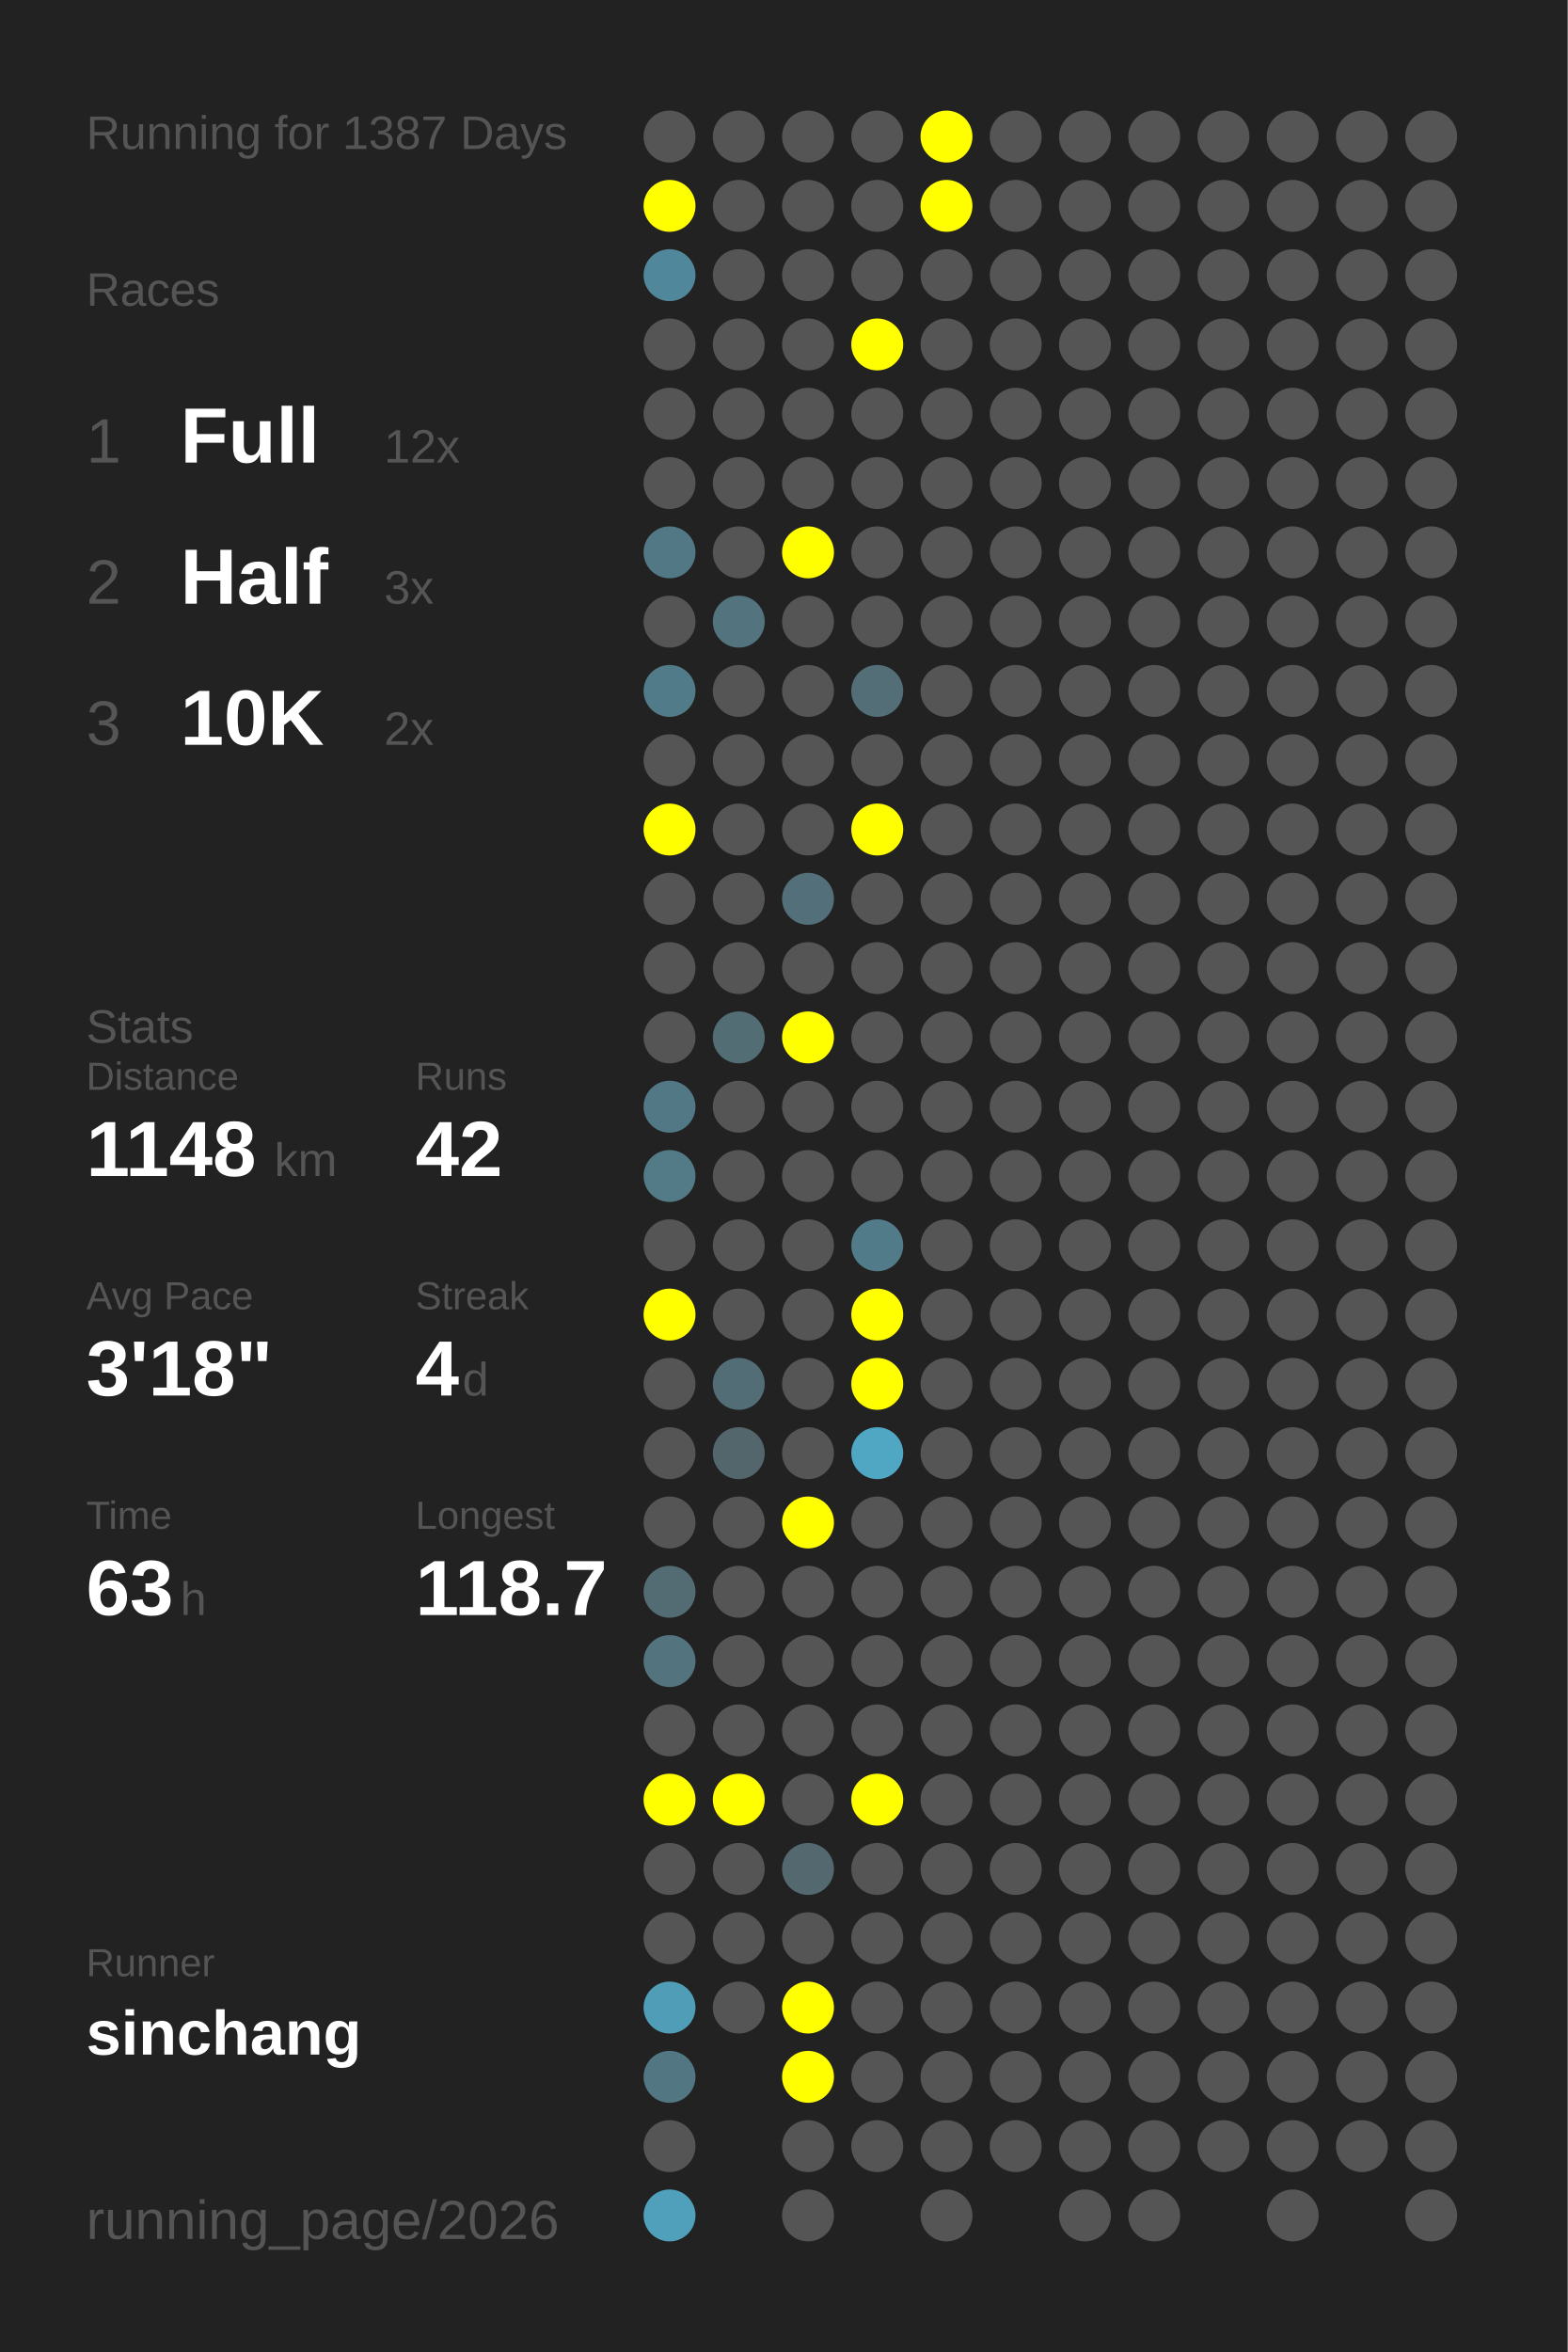
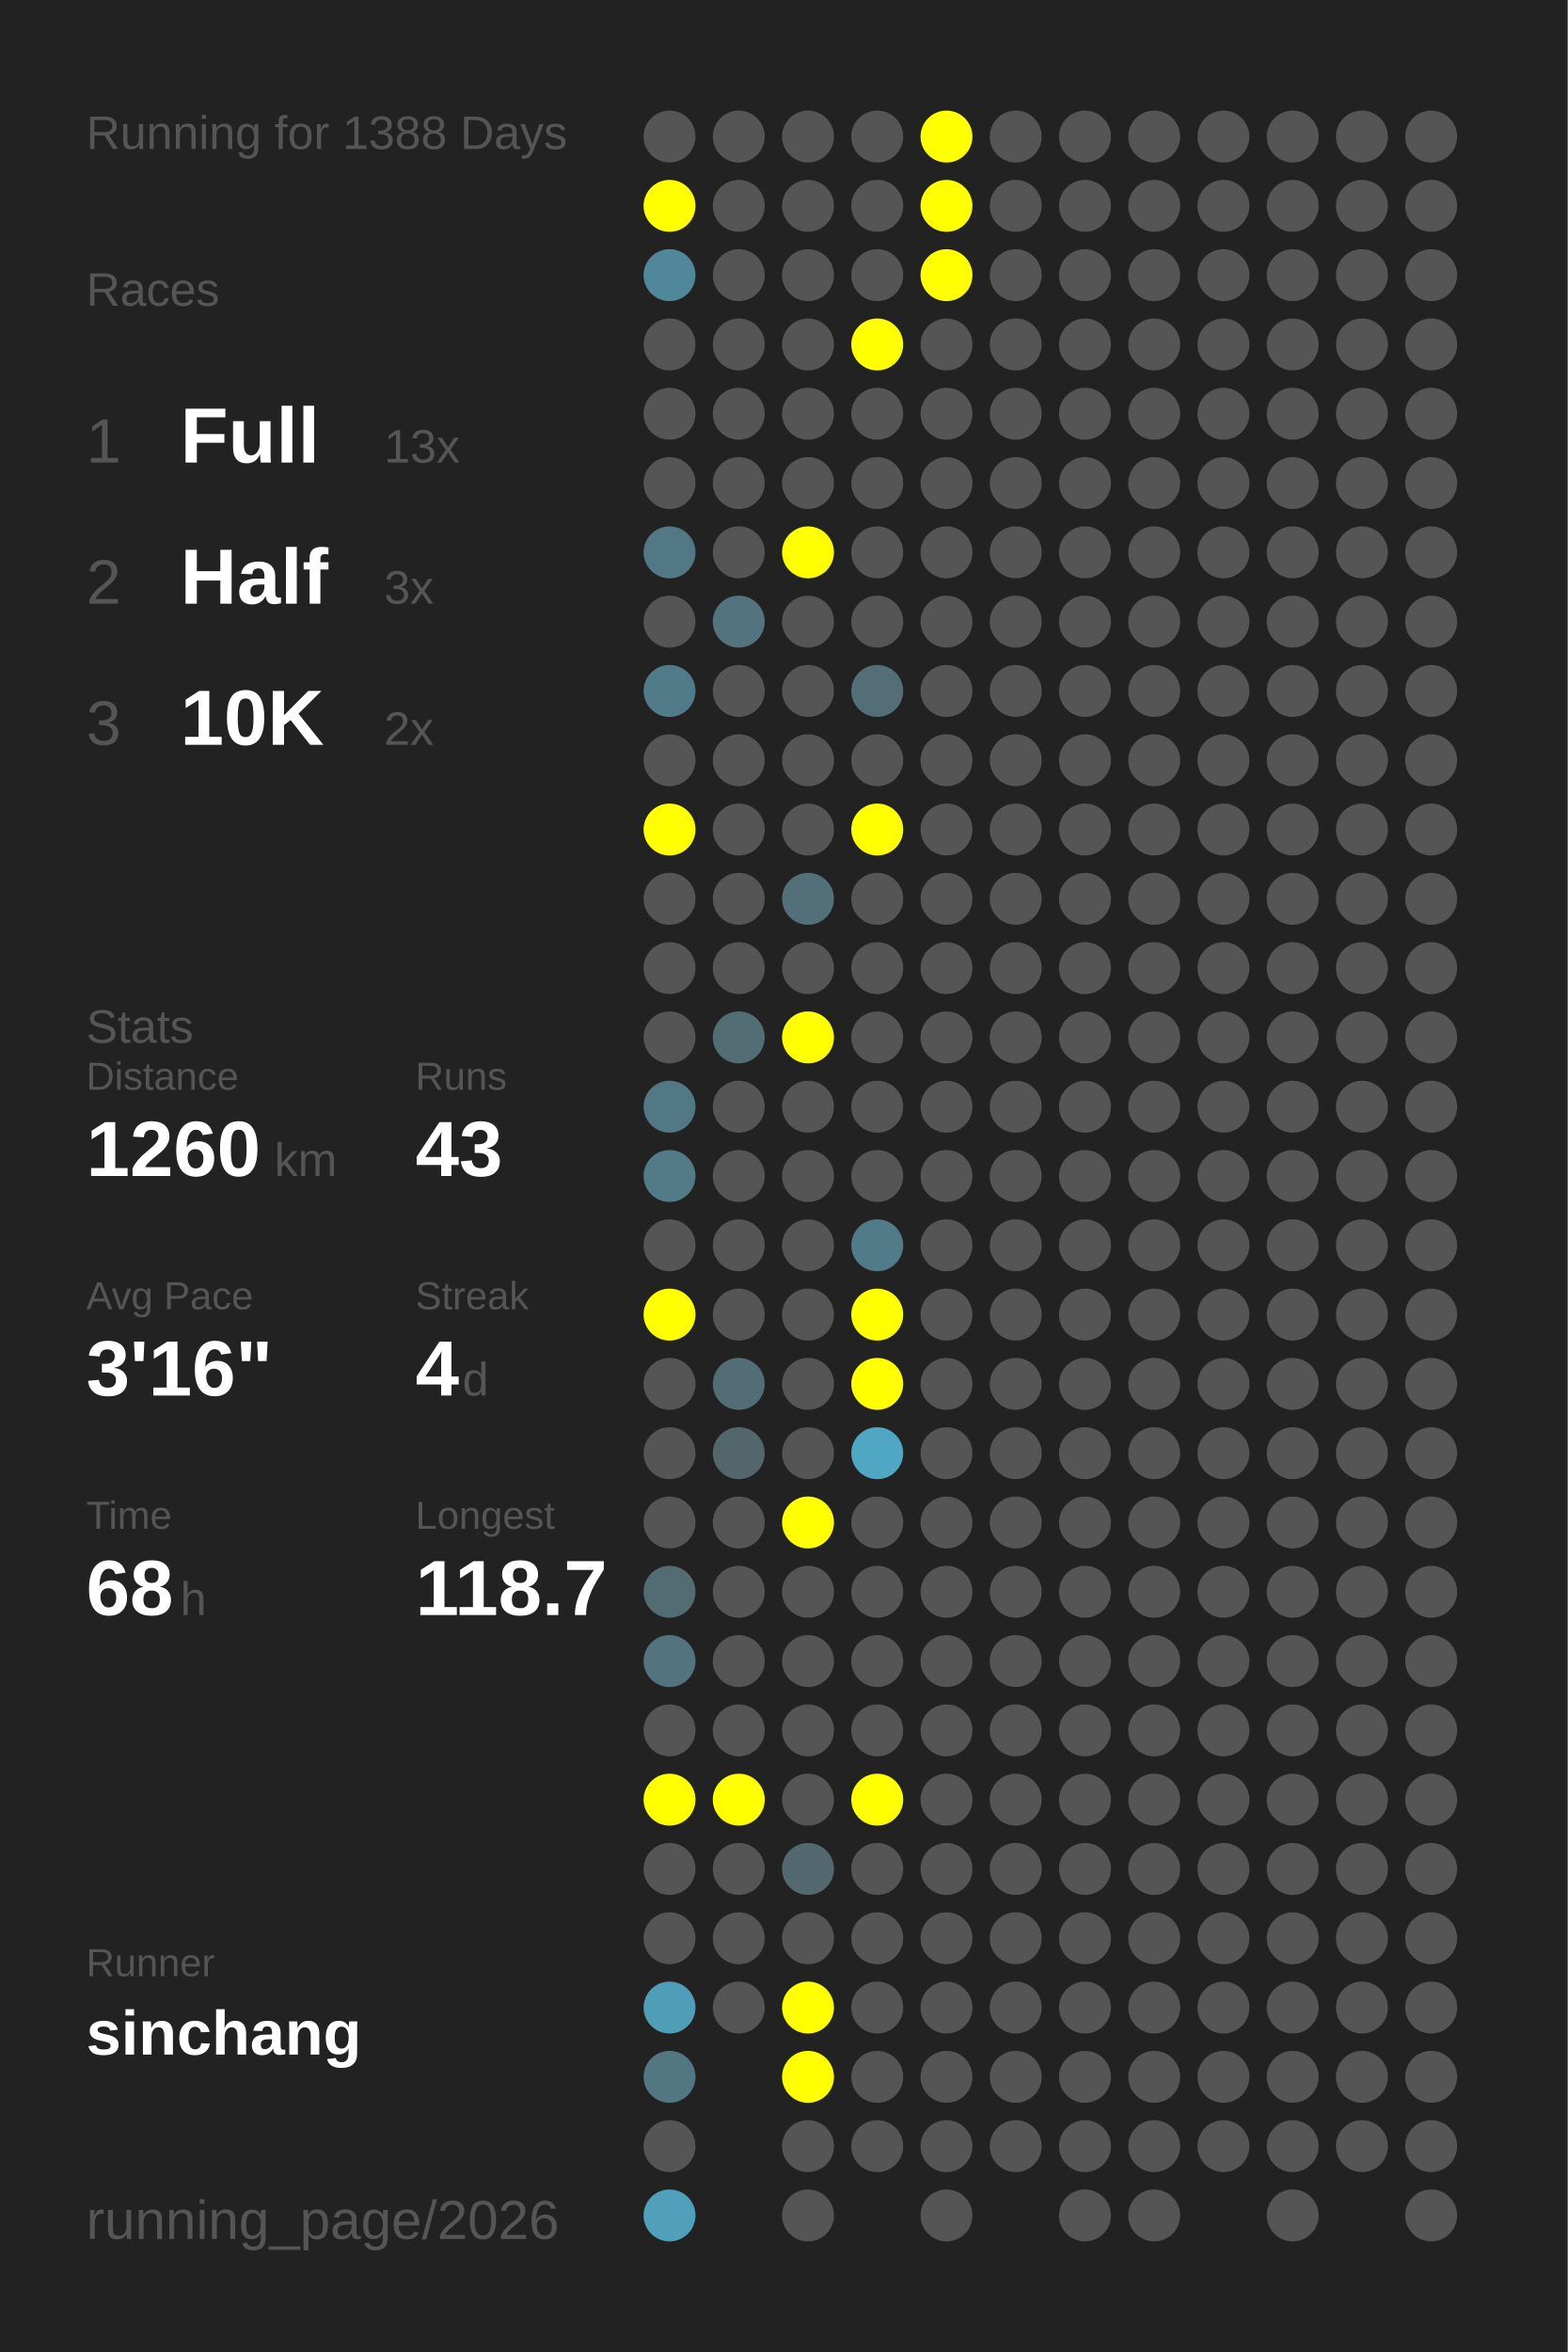
<svg xmlns="http://www.w3.org/2000/svg" baseProfile="full" height="300mm" version="1.1" viewBox="0,0,200,300" width="200mm">
  <defs />
  <rect fill="#222222" height="300" width="200" x="0" y="0" />
-   <text fill="#555555" style="font-size:6px; font-family:Arial;" x="11" y="19">Running for 1387 Days</text>
+   <text fill="#555555" style="font-size:6px; font-family:Arial;" x="11" y="19">Running for 1388 Days</text>
  <text fill="#555555" style="font-size:6px; font-family:Arial;" x="11" y="39">Races</text>
  <text fill="#555555" style="font-size:8px; font-family:Arial;" x="11" y="59">1</text>
  <text fill="#FFFFFF" style="font-size:10px; font-family:Arial; font-weight:bold;" x="23" y="59">Full</text>
-   <text fill="#555555" style="font-size:6px; font-family:Arial;" x="49" y="59">12x</text>
+   <text fill="#555555" style="font-size:6px; font-family:Arial;" x="49" y="59">13x</text>
  <text fill="#555555" style="font-size:8px; font-family:Arial;" x="11" y="77">2</text>
  <text fill="#FFFFFF" style="font-size:10px; font-family:Arial; font-weight:bold;" x="23" y="77">Half</text>
  <text fill="#555555" style="font-size:6px; font-family:Arial;" x="49" y="77">3x</text>
  <text fill="#555555" style="font-size:8px; font-family:Arial;" x="11" y="95">3</text>
  <text fill="#FFFFFF" style="font-size:10px; font-family:Arial; font-weight:bold;" x="23" y="95">10K</text>
  <text fill="#555555" style="font-size:6px; font-family:Arial;" x="49" y="95">2x</text>
  <text fill="#555555" style="font-size:6px; font-family:Arial;" x="11" y="133">Stats</text>
  <text fill="#555555" style="font-size:5px; font-family:Arial;" x="11" y="139">Distance</text>
-   <text fill="#FFFFFF" style="font-size:10px; font-family:Arial; font-weight:bold;" x="11" y="150">1148</text>
+   <text fill="#FFFFFF" style="font-size:10px; font-family:Arial; font-weight:bold;" x="11" y="150">1260</text>
  <text fill="#555555" style="font-size:6px; font-family:Arial;" x="35" y="150">km</text>
  <text fill="#555555" style="font-size:5px; font-family:Arial;" x="53" y="139">Runs</text>
-   <text fill="#FFFFFF" style="font-size:10px; font-family:Arial; font-weight:bold;" x="53" y="150">42</text>
+   <text fill="#FFFFFF" style="font-size:10px; font-family:Arial; font-weight:bold;" x="53" y="150">43</text>
  <text fill="#555555" style="font-size:5px; font-family:Arial;" x="11" y="167">Avg Pace</text>
-   <text fill="#FFFFFF" style="font-size:10px; font-family:Arial; font-weight:bold;" x="11" y="178">3'18"</text>
+   <text fill="#FFFFFF" style="font-size:10px; font-family:Arial; font-weight:bold;" x="11" y="178">3'16"</text>
  <text fill="#555555" style="font-size:5px; font-family:Arial;" x="53" y="167">Streak</text>
  <text fill="#FFFFFF" style="font-size:10px; font-family:Arial; font-weight:bold;" x="53" y="178">4</text>
  <text fill="#555555" style="font-size:6px; font-family:Arial;" x="59" y="178">d</text>
  <text fill="#555555" style="font-size:5px; font-family:Arial;" x="11" y="195">Time</text>
-   <text fill="#FFFFFF" style="font-size:10px; font-family:Arial; font-weight:bold;" x="11" y="206">63</text>
+   <text fill="#FFFFFF" style="font-size:10px; font-family:Arial; font-weight:bold;" x="11" y="206">68</text>
  <text fill="#555555" style="font-size:6px; font-family:Arial;" x="23" y="206">h</text>
  <text fill="#555555" style="font-size:5px; font-family:Arial;" x="53" y="195">Longest</text>
  <text fill="#FFFFFF" style="font-size:10px; font-family:Arial; font-weight:bold;" x="53" y="206">118.7</text>
  <text fill="#555555" style="font-size:5px; font-family:Arial;" x="11" y="252.065">Runner</text>
  <text fill="#FFFFFF" style="font-size:8px; font-family:Arial; font-weight:bold;" x="11" y="262.065">sinchang</text>
  <text fill="#555555" style="font-size:7px; font-family:Arial;" x="11" y="285.581">running_page/2026</text>
  <circle cx="85.417" cy="17.419" fill="#555555" r="3.312" />
  <circle cx="85.417" cy="26.258" fill="#FFFF00" r="3.312" />
  <circle cx="85.417" cy="35.097" fill="#51879a" r="3.312" />
  <circle cx="85.417" cy="43.935" fill="#555555" r="3.312" />
  <circle cx="85.417" cy="52.774" fill="#555555" r="3.312" />
  <circle cx="85.417" cy="61.613" fill="#555555" r="3.312" />
  <circle cx="85.417" cy="70.452" fill="#527885" r="3.312" />
  <circle cx="85.417" cy="79.29" fill="#555555" r="3.312" />
  <circle cx="85.417" cy="88.129" fill="#527b89" r="3.312" />
  <circle cx="85.417" cy="96.968" fill="#555555" r="3.312" />
  <circle cx="85.417" cy="105.806" fill="#FFFF00" r="3.312" />
  <circle cx="85.417" cy="114.645" fill="#555555" r="3.312" />
  <circle cx="85.417" cy="123.484" fill="#555555" r="3.312" />
  <circle cx="85.417" cy="132.323" fill="#555555" r="3.312" />
  <circle cx="85.417" cy="141.161" fill="#527885" r="3.312" />
  <circle cx="85.417" cy="150" fill="#527a87" r="3.312" />
  <circle cx="85.417" cy="158.839" fill="#555555" r="3.312" />
  <circle cx="85.417" cy="167.677" fill="#FFFF00" r="3.312" />
  <circle cx="85.417" cy="176.516" fill="#555555" r="3.312" />
  <circle cx="85.417" cy="185.355" fill="#555555" r="3.312" />
  <circle cx="85.417" cy="194.194" fill="#555555" r="3.312" />
  <circle cx="85.417" cy="203.032" fill="#536b73" r="3.312" />
  <circle cx="85.417" cy="211.871" fill="#53737f" r="3.312" />
  <circle cx="85.417" cy="220.71" fill="#555555" r="3.312" />
  <circle cx="85.417" cy="229.548" fill="#FFFF00" r="3.312" />
  <circle cx="85.417" cy="238.387" fill="#555555" r="3.312" />
  <circle cx="85.417" cy="247.226" fill="#555555" r="3.312" />
  <circle cx="85.417" cy="256.065" fill="#509db7" r="3.312" />
  <circle cx="85.417" cy="264.903" fill="#527783" r="3.312" />
  <circle cx="85.417" cy="273.742" fill="#555555" r="3.312" />
  <circle cx="85.417" cy="282.581" fill="#50a0bc" r="3.312" />
  <circle cx="94.25" cy="17.419" fill="#555555" r="3.312" />
  <circle cx="94.25" cy="26.258" fill="#555555" r="3.312" />
  <circle cx="94.25" cy="35.097" fill="#555555" r="3.312" />
  <circle cx="94.25" cy="43.935" fill="#555555" r="3.312" />
  <circle cx="94.25" cy="52.774" fill="#555555" r="3.312" />
  <circle cx="94.25" cy="61.613" fill="#555555" r="3.312" />
  <circle cx="94.25" cy="70.452" fill="#555555" r="3.312" />
  <circle cx="94.25" cy="79.29" fill="#53747f" r="3.312" />
  <circle cx="94.25" cy="88.129" fill="#555555" r="3.312" />
  <circle cx="94.25" cy="96.968" fill="#555555" r="3.312" />
  <circle cx="94.25" cy="105.806" fill="#555555" r="3.312" />
  <circle cx="94.25" cy="114.645" fill="#555555" r="3.312" />
  <circle cx="94.25" cy="123.484" fill="#555555" r="3.312" />
  <circle cx="94.25" cy="132.323" fill="#536d75" r="3.312" />
  <circle cx="94.25" cy="141.161" fill="#555555" r="3.312" />
  <circle cx="94.25" cy="150" fill="#555555" r="3.312" />
  <circle cx="94.25" cy="158.839" fill="#555555" r="3.312" />
  <circle cx="94.25" cy="167.677" fill="#555555" r="3.312" />
  <circle cx="94.25" cy="176.516" fill="#536d76" r="3.312" />
  <circle cx="94.25" cy="185.355" fill="#53666c" r="3.312" />
  <circle cx="94.25" cy="194.194" fill="#555555" r="3.312" />
  <circle cx="94.25" cy="203.032" fill="#555555" r="3.312" />
  <circle cx="94.25" cy="211.871" fill="#555555" r="3.312" />
  <circle cx="94.25" cy="220.71" fill="#555555" r="3.312" />
  <circle cx="94.25" cy="229.548" fill="#FFFF00" r="3.312" />
  <circle cx="94.25" cy="238.387" fill="#555555" r="3.312" />
  <circle cx="94.25" cy="247.226" fill="#555555" r="3.312" />
  <circle cx="94.25" cy="256.065" fill="#555555" r="3.312" />
  <circle cx="103.083" cy="17.419" fill="#555555" r="3.312" />
  <circle cx="103.083" cy="26.258" fill="#555555" r="3.312" />
  <circle cx="103.083" cy="35.097" fill="#555555" r="3.312" />
  <circle cx="103.083" cy="43.935" fill="#555555" r="3.312" />
  <circle cx="103.083" cy="52.774" fill="#555555" r="3.312" />
  <circle cx="103.083" cy="61.613" fill="#555555" r="3.312" />
  <circle cx="103.083" cy="70.452" fill="#FFFF00" r="3.312" />
  <circle cx="103.083" cy="79.29" fill="#555555" r="3.312" />
  <circle cx="103.083" cy="88.129" fill="#555555" r="3.312" />
  <circle cx="103.083" cy="96.968" fill="#555555" r="3.312" />
  <circle cx="103.083" cy="105.806" fill="#555555" r="3.312" />
  <circle cx="103.083" cy="114.645" fill="#536f79" r="3.312" />
  <circle cx="103.083" cy="123.484" fill="#555555" r="3.312" />
  <circle cx="103.083" cy="132.323" fill="#FFFF00" r="3.312" />
  <circle cx="103.083" cy="141.161" fill="#555555" r="3.312" />
  <circle cx="103.083" cy="150" fill="#555555" r="3.312" />
  <circle cx="103.083" cy="158.839" fill="#555555" r="3.312" />
  <circle cx="103.083" cy="167.677" fill="#555555" r="3.312" />
  <circle cx="103.083" cy="176.516" fill="#555555" r="3.312" />
  <circle cx="103.083" cy="185.355" fill="#555555" r="3.312" />
  <circle cx="103.083" cy="194.194" fill="#FFFF00" r="3.312" />
  <circle cx="103.083" cy="203.032" fill="#555555" r="3.312" />
  <circle cx="103.083" cy="211.871" fill="#555555" r="3.312" />
  <circle cx="103.083" cy="220.71" fill="#555555" r="3.312" />
  <circle cx="103.083" cy="229.548" fill="#555555" r="3.312" />
  <circle cx="103.083" cy="238.387" fill="#53686f" r="3.312" />
  <circle cx="103.083" cy="247.226" fill="#555555" r="3.312" />
  <circle cx="103.083" cy="256.065" fill="#FFFF00" r="3.312" />
  <circle cx="103.083" cy="264.903" fill="#FFFF00" r="3.312" />
  <circle cx="103.083" cy="273.742" fill="#555555" r="3.312" />
  <circle cx="103.083" cy="282.581" fill="#555555" r="3.312" />
  <circle cx="111.917" cy="17.419" fill="#555555" r="3.312" />
  <circle cx="111.917" cy="26.258" fill="#555555" r="3.312" />
  <circle cx="111.917" cy="35.097" fill="#555555" r="3.312" />
  <circle cx="111.917" cy="43.935" fill="#FFFF00" r="3.312" />
  <circle cx="111.917" cy="52.774" fill="#555555" r="3.312" />
  <circle cx="111.917" cy="61.613" fill="#555555" r="3.312" />
  <circle cx="111.917" cy="70.452" fill="#555555" r="3.312" />
  <circle cx="111.917" cy="79.29" fill="#555555" r="3.312" />
  <circle cx="111.917" cy="88.129" fill="#536e77" r="3.312" />
  <circle cx="111.917" cy="96.968" fill="#555555" r="3.312" />
  <circle cx="111.917" cy="105.806" fill="#FFFF00" r="3.312" />
  <circle cx="111.917" cy="114.645" fill="#555555" r="3.312" />
  <circle cx="111.917" cy="123.484" fill="#555555" r="3.312" />
  <circle cx="111.917" cy="132.323" fill="#555555" r="3.312" />
  <circle cx="111.917" cy="141.161" fill="#555555" r="3.312" />
  <circle cx="111.917" cy="150" fill="#555555" r="3.312" />
  <circle cx="111.917" cy="158.839" fill="#527b89" r="3.312" />
  <circle cx="111.917" cy="167.677" fill="#FFFF00" r="3.312" />
  <circle cx="111.917" cy="176.516" fill="#FFFF00" r="3.312" />
  <circle cx="111.917" cy="185.355" fill="#4fa7c4" r="3.312" />
  <circle cx="111.917" cy="194.194" fill="#555555" r="3.312" />
  <circle cx="111.917" cy="203.032" fill="#555555" r="3.312" />
  <circle cx="111.917" cy="211.871" fill="#555555" r="3.312" />
  <circle cx="111.917" cy="220.71" fill="#555555" r="3.312" />
  <circle cx="111.917" cy="229.548" fill="#FFFF00" r="3.312" />
  <circle cx="111.917" cy="238.387" fill="#555555" r="3.312" />
  <circle cx="111.917" cy="247.226" fill="#555555" r="3.312" />
  <circle cx="111.917" cy="256.065" fill="#555555" r="3.312" />
  <circle cx="111.917" cy="264.903" fill="#555555" r="3.312" />
  <circle cx="111.917" cy="273.742" fill="#555555" r="3.312" />
  <circle cx="120.75" cy="17.419" fill="#FFFF00" r="3.312" />
  <circle cx="120.75" cy="26.258" fill="#FFFF00" r="3.312" />
-   <circle cx="120.75" cy="35.097" fill="#555555" r="3.312" />
+   <circle cx="120.75" cy="35.097" fill="#FFFF00" r="3.312" />
  <circle cx="120.75" cy="43.935" fill="#555555" r="3.312" />
  <circle cx="120.75" cy="52.774" fill="#555555" r="3.312" />
  <circle cx="120.75" cy="61.613" fill="#555555" r="3.312" />
  <circle cx="120.75" cy="70.452" fill="#555555" r="3.312" />
  <circle cx="120.75" cy="79.29" fill="#555555" r="3.312" />
  <circle cx="120.75" cy="88.129" fill="#555555" r="3.312" />
  <circle cx="120.75" cy="96.968" fill="#555555" r="3.312" />
  <circle cx="120.75" cy="105.806" fill="#555555" r="3.312" />
  <circle cx="120.75" cy="114.645" fill="#555555" r="3.312" />
  <circle cx="120.75" cy="123.484" fill="#555555" r="3.312" />
  <circle cx="120.75" cy="132.323" fill="#555555" r="3.312" />
  <circle cx="120.75" cy="141.161" fill="#555555" r="3.312" />
  <circle cx="120.75" cy="150" fill="#555555" r="3.312" />
  <circle cx="120.75" cy="158.839" fill="#555555" r="3.312" />
  <circle cx="120.75" cy="167.677" fill="#555555" r="3.312" />
  <circle cx="120.75" cy="176.516" fill="#555555" r="3.312" />
  <circle cx="120.75" cy="185.355" fill="#555555" r="3.312" />
  <circle cx="120.75" cy="194.194" fill="#555555" r="3.312" />
  <circle cx="120.75" cy="203.032" fill="#555555" r="3.312" />
  <circle cx="120.75" cy="211.871" fill="#555555" r="3.312" />
  <circle cx="120.75" cy="220.71" fill="#555555" r="3.312" />
  <circle cx="120.75" cy="229.548" fill="#555555" r="3.312" />
  <circle cx="120.75" cy="238.387" fill="#555555" r="3.312" />
  <circle cx="120.75" cy="247.226" fill="#555555" r="3.312" />
  <circle cx="120.75" cy="256.065" fill="#555555" r="3.312" />
  <circle cx="120.75" cy="264.903" fill="#555555" r="3.312" />
  <circle cx="120.75" cy="273.742" fill="#555555" r="3.312" />
  <circle cx="120.75" cy="282.581" fill="#555555" r="3.312" />
  <circle cx="129.583" cy="17.419" fill="#555555" r="3.312" />
  <circle cx="129.583" cy="26.258" fill="#555555" r="3.312" />
  <circle cx="129.583" cy="35.097" fill="#555555" r="3.312" />
  <circle cx="129.583" cy="43.935" fill="#555555" r="3.312" />
  <circle cx="129.583" cy="52.774" fill="#555555" r="3.312" />
  <circle cx="129.583" cy="61.613" fill="#555555" r="3.312" />
  <circle cx="129.583" cy="70.452" fill="#555555" r="3.312" />
  <circle cx="129.583" cy="79.29" fill="#555555" r="3.312" />
  <circle cx="129.583" cy="88.129" fill="#555555" r="3.312" />
  <circle cx="129.583" cy="96.968" fill="#555555" r="3.312" />
  <circle cx="129.583" cy="105.806" fill="#555555" r="3.312" />
  <circle cx="129.583" cy="114.645" fill="#555555" r="3.312" />
  <circle cx="129.583" cy="123.484" fill="#555555" r="3.312" />
  <circle cx="129.583" cy="132.323" fill="#555555" r="3.312" />
  <circle cx="129.583" cy="141.161" fill="#555555" r="3.312" />
  <circle cx="129.583" cy="150" fill="#555555" r="3.312" />
  <circle cx="129.583" cy="158.839" fill="#555555" r="3.312" />
  <circle cx="129.583" cy="167.677" fill="#555555" r="3.312" />
  <circle cx="129.583" cy="176.516" fill="#555555" r="3.312" />
  <circle cx="129.583" cy="185.355" fill="#555555" r="3.312" />
  <circle cx="129.583" cy="194.194" fill="#555555" r="3.312" />
  <circle cx="129.583" cy="203.032" fill="#555555" r="3.312" />
  <circle cx="129.583" cy="211.871" fill="#555555" r="3.312" />
  <circle cx="129.583" cy="220.71" fill="#555555" r="3.312" />
  <circle cx="129.583" cy="229.548" fill="#555555" r="3.312" />
  <circle cx="129.583" cy="238.387" fill="#555555" r="3.312" />
  <circle cx="129.583" cy="247.226" fill="#555555" r="3.312" />
  <circle cx="129.583" cy="256.065" fill="#555555" r="3.312" />
  <circle cx="129.583" cy="264.903" fill="#555555" r="3.312" />
  <circle cx="129.583" cy="273.742" fill="#555555" r="3.312" />
  <circle cx="138.417" cy="17.419" fill="#555555" r="3.312" />
  <circle cx="138.417" cy="26.258" fill="#555555" r="3.312" />
  <circle cx="138.417" cy="35.097" fill="#555555" r="3.312" />
  <circle cx="138.417" cy="43.935" fill="#555555" r="3.312" />
  <circle cx="138.417" cy="52.774" fill="#555555" r="3.312" />
  <circle cx="138.417" cy="61.613" fill="#555555" r="3.312" />
  <circle cx="138.417" cy="70.452" fill="#555555" r="3.312" />
  <circle cx="138.417" cy="79.29" fill="#555555" r="3.312" />
  <circle cx="138.417" cy="88.129" fill="#555555" r="3.312" />
  <circle cx="138.417" cy="96.968" fill="#555555" r="3.312" />
  <circle cx="138.417" cy="105.806" fill="#555555" r="3.312" />
  <circle cx="138.417" cy="114.645" fill="#555555" r="3.312" />
  <circle cx="138.417" cy="123.484" fill="#555555" r="3.312" />
  <circle cx="138.417" cy="132.323" fill="#555555" r="3.312" />
  <circle cx="138.417" cy="141.161" fill="#555555" r="3.312" />
  <circle cx="138.417" cy="150" fill="#555555" r="3.312" />
  <circle cx="138.417" cy="158.839" fill="#555555" r="3.312" />
  <circle cx="138.417" cy="167.677" fill="#555555" r="3.312" />
  <circle cx="138.417" cy="176.516" fill="#555555" r="3.312" />
  <circle cx="138.417" cy="185.355" fill="#555555" r="3.312" />
  <circle cx="138.417" cy="194.194" fill="#555555" r="3.312" />
  <circle cx="138.417" cy="203.032" fill="#555555" r="3.312" />
  <circle cx="138.417" cy="211.871" fill="#555555" r="3.312" />
  <circle cx="138.417" cy="220.71" fill="#555555" r="3.312" />
  <circle cx="138.417" cy="229.548" fill="#555555" r="3.312" />
  <circle cx="138.417" cy="238.387" fill="#555555" r="3.312" />
  <circle cx="138.417" cy="247.226" fill="#555555" r="3.312" />
  <circle cx="138.417" cy="256.065" fill="#555555" r="3.312" />
  <circle cx="138.417" cy="264.903" fill="#555555" r="3.312" />
  <circle cx="138.417" cy="273.742" fill="#555555" r="3.312" />
  <circle cx="138.417" cy="282.581" fill="#555555" r="3.312" />
  <circle cx="147.25" cy="17.419" fill="#555555" r="3.312" />
  <circle cx="147.25" cy="26.258" fill="#555555" r="3.312" />
  <circle cx="147.25" cy="35.097" fill="#555555" r="3.312" />
  <circle cx="147.25" cy="43.935" fill="#555555" r="3.312" />
  <circle cx="147.25" cy="52.774" fill="#555555" r="3.312" />
  <circle cx="147.25" cy="61.613" fill="#555555" r="3.312" />
  <circle cx="147.25" cy="70.452" fill="#555555" r="3.312" />
  <circle cx="147.25" cy="79.29" fill="#555555" r="3.312" />
  <circle cx="147.25" cy="88.129" fill="#555555" r="3.312" />
  <circle cx="147.25" cy="96.968" fill="#555555" r="3.312" />
  <circle cx="147.25" cy="105.806" fill="#555555" r="3.312" />
  <circle cx="147.25" cy="114.645" fill="#555555" r="3.312" />
  <circle cx="147.25" cy="123.484" fill="#555555" r="3.312" />
  <circle cx="147.25" cy="132.323" fill="#555555" r="3.312" />
  <circle cx="147.25" cy="141.161" fill="#555555" r="3.312" />
  <circle cx="147.25" cy="150" fill="#555555" r="3.312" />
  <circle cx="147.25" cy="158.839" fill="#555555" r="3.312" />
  <circle cx="147.25" cy="167.677" fill="#555555" r="3.312" />
  <circle cx="147.25" cy="176.516" fill="#555555" r="3.312" />
  <circle cx="147.25" cy="185.355" fill="#555555" r="3.312" />
  <circle cx="147.25" cy="194.194" fill="#555555" r="3.312" />
  <circle cx="147.25" cy="203.032" fill="#555555" r="3.312" />
  <circle cx="147.25" cy="211.871" fill="#555555" r="3.312" />
  <circle cx="147.25" cy="220.71" fill="#555555" r="3.312" />
  <circle cx="147.25" cy="229.548" fill="#555555" r="3.312" />
  <circle cx="147.25" cy="238.387" fill="#555555" r="3.312" />
  <circle cx="147.25" cy="247.226" fill="#555555" r="3.312" />
  <circle cx="147.25" cy="256.065" fill="#555555" r="3.312" />
  <circle cx="147.25" cy="264.903" fill="#555555" r="3.312" />
  <circle cx="147.25" cy="273.742" fill="#555555" r="3.312" />
  <circle cx="147.25" cy="282.581" fill="#555555" r="3.312" />
  <circle cx="156.083" cy="17.419" fill="#555555" r="3.312" />
  <circle cx="156.083" cy="26.258" fill="#555555" r="3.312" />
  <circle cx="156.083" cy="35.097" fill="#555555" r="3.312" />
  <circle cx="156.083" cy="43.935" fill="#555555" r="3.312" />
  <circle cx="156.083" cy="52.774" fill="#555555" r="3.312" />
  <circle cx="156.083" cy="61.613" fill="#555555" r="3.312" />
  <circle cx="156.083" cy="70.452" fill="#555555" r="3.312" />
  <circle cx="156.083" cy="79.29" fill="#555555" r="3.312" />
  <circle cx="156.083" cy="88.129" fill="#555555" r="3.312" />
  <circle cx="156.083" cy="96.968" fill="#555555" r="3.312" />
  <circle cx="156.083" cy="105.806" fill="#555555" r="3.312" />
  <circle cx="156.083" cy="114.645" fill="#555555" r="3.312" />
  <circle cx="156.083" cy="123.484" fill="#555555" r="3.312" />
  <circle cx="156.083" cy="132.323" fill="#555555" r="3.312" />
  <circle cx="156.083" cy="141.161" fill="#555555" r="3.312" />
  <circle cx="156.083" cy="150" fill="#555555" r="3.312" />
  <circle cx="156.083" cy="158.839" fill="#555555" r="3.312" />
  <circle cx="156.083" cy="167.677" fill="#555555" r="3.312" />
  <circle cx="156.083" cy="176.516" fill="#555555" r="3.312" />
  <circle cx="156.083" cy="185.355" fill="#555555" r="3.312" />
  <circle cx="156.083" cy="194.194" fill="#555555" r="3.312" />
  <circle cx="156.083" cy="203.032" fill="#555555" r="3.312" />
  <circle cx="156.083" cy="211.871" fill="#555555" r="3.312" />
  <circle cx="156.083" cy="220.71" fill="#555555" r="3.312" />
  <circle cx="156.083" cy="229.548" fill="#555555" r="3.312" />
  <circle cx="156.083" cy="238.387" fill="#555555" r="3.312" />
  <circle cx="156.083" cy="247.226" fill="#555555" r="3.312" />
  <circle cx="156.083" cy="256.065" fill="#555555" r="3.312" />
  <circle cx="156.083" cy="264.903" fill="#555555" r="3.312" />
  <circle cx="156.083" cy="273.742" fill="#555555" r="3.312" />
  <circle cx="164.917" cy="17.419" fill="#555555" r="3.312" />
  <circle cx="164.917" cy="26.258" fill="#555555" r="3.312" />
  <circle cx="164.917" cy="35.097" fill="#555555" r="3.312" />
  <circle cx="164.917" cy="43.935" fill="#555555" r="3.312" />
  <circle cx="164.917" cy="52.774" fill="#555555" r="3.312" />
  <circle cx="164.917" cy="61.613" fill="#555555" r="3.312" />
  <circle cx="164.917" cy="70.452" fill="#555555" r="3.312" />
  <circle cx="164.917" cy="79.29" fill="#555555" r="3.312" />
  <circle cx="164.917" cy="88.129" fill="#555555" r="3.312" />
  <circle cx="164.917" cy="96.968" fill="#555555" r="3.312" />
  <circle cx="164.917" cy="105.806" fill="#555555" r="3.312" />
  <circle cx="164.917" cy="114.645" fill="#555555" r="3.312" />
  <circle cx="164.917" cy="123.484" fill="#555555" r="3.312" />
  <circle cx="164.917" cy="132.323" fill="#555555" r="3.312" />
  <circle cx="164.917" cy="141.161" fill="#555555" r="3.312" />
  <circle cx="164.917" cy="150" fill="#555555" r="3.312" />
  <circle cx="164.917" cy="158.839" fill="#555555" r="3.312" />
  <circle cx="164.917" cy="167.677" fill="#555555" r="3.312" />
  <circle cx="164.917" cy="176.516" fill="#555555" r="3.312" />
  <circle cx="164.917" cy="185.355" fill="#555555" r="3.312" />
  <circle cx="164.917" cy="194.194" fill="#555555" r="3.312" />
  <circle cx="164.917" cy="203.032" fill="#555555" r="3.312" />
  <circle cx="164.917" cy="211.871" fill="#555555" r="3.312" />
  <circle cx="164.917" cy="220.71" fill="#555555" r="3.312" />
  <circle cx="164.917" cy="229.548" fill="#555555" r="3.312" />
  <circle cx="164.917" cy="238.387" fill="#555555" r="3.312" />
  <circle cx="164.917" cy="247.226" fill="#555555" r="3.312" />
  <circle cx="164.917" cy="256.065" fill="#555555" r="3.312" />
  <circle cx="164.917" cy="264.903" fill="#555555" r="3.312" />
  <circle cx="164.917" cy="273.742" fill="#555555" r="3.312" />
  <circle cx="164.917" cy="282.581" fill="#555555" r="3.312" />
  <circle cx="173.75" cy="17.419" fill="#555555" r="3.312" />
  <circle cx="173.75" cy="26.258" fill="#555555" r="3.312" />
  <circle cx="173.75" cy="35.097" fill="#555555" r="3.312" />
  <circle cx="173.75" cy="43.935" fill="#555555" r="3.312" />
  <circle cx="173.75" cy="52.774" fill="#555555" r="3.312" />
  <circle cx="173.75" cy="61.613" fill="#555555" r="3.312" />
  <circle cx="173.75" cy="70.452" fill="#555555" r="3.312" />
  <circle cx="173.75" cy="79.29" fill="#555555" r="3.312" />
  <circle cx="173.75" cy="88.129" fill="#555555" r="3.312" />
  <circle cx="173.75" cy="96.968" fill="#555555" r="3.312" />
  <circle cx="173.75" cy="105.806" fill="#555555" r="3.312" />
  <circle cx="173.75" cy="114.645" fill="#555555" r="3.312" />
  <circle cx="173.75" cy="123.484" fill="#555555" r="3.312" />
  <circle cx="173.75" cy="132.323" fill="#555555" r="3.312" />
  <circle cx="173.75" cy="141.161" fill="#555555" r="3.312" />
  <circle cx="173.75" cy="150" fill="#555555" r="3.312" />
  <circle cx="173.75" cy="158.839" fill="#555555" r="3.312" />
  <circle cx="173.75" cy="167.677" fill="#555555" r="3.312" />
  <circle cx="173.75" cy="176.516" fill="#555555" r="3.312" />
  <circle cx="173.75" cy="185.355" fill="#555555" r="3.312" />
  <circle cx="173.75" cy="194.194" fill="#555555" r="3.312" />
  <circle cx="173.75" cy="203.032" fill="#555555" r="3.312" />
  <circle cx="173.75" cy="211.871" fill="#555555" r="3.312" />
  <circle cx="173.75" cy="220.71" fill="#555555" r="3.312" />
  <circle cx="173.75" cy="229.548" fill="#555555" r="3.312" />
  <circle cx="173.75" cy="238.387" fill="#555555" r="3.312" />
  <circle cx="173.75" cy="247.226" fill="#555555" r="3.312" />
  <circle cx="173.75" cy="256.065" fill="#555555" r="3.312" />
  <circle cx="173.75" cy="264.903" fill="#555555" r="3.312" />
  <circle cx="173.75" cy="273.742" fill="#555555" r="3.312" />
  <circle cx="182.583" cy="17.419" fill="#555555" r="3.312" />
  <circle cx="182.583" cy="26.258" fill="#555555" r="3.312" />
  <circle cx="182.583" cy="35.097" fill="#555555" r="3.312" />
  <circle cx="182.583" cy="43.935" fill="#555555" r="3.312" />
  <circle cx="182.583" cy="52.774" fill="#555555" r="3.312" />
  <circle cx="182.583" cy="61.613" fill="#555555" r="3.312" />
  <circle cx="182.583" cy="70.452" fill="#555555" r="3.312" />
  <circle cx="182.583" cy="79.29" fill="#555555" r="3.312" />
  <circle cx="182.583" cy="88.129" fill="#555555" r="3.312" />
  <circle cx="182.583" cy="96.968" fill="#555555" r="3.312" />
  <circle cx="182.583" cy="105.806" fill="#555555" r="3.312" />
  <circle cx="182.583" cy="114.645" fill="#555555" r="3.312" />
  <circle cx="182.583" cy="123.484" fill="#555555" r="3.312" />
  <circle cx="182.583" cy="132.323" fill="#555555" r="3.312" />
  <circle cx="182.583" cy="141.161" fill="#555555" r="3.312" />
  <circle cx="182.583" cy="150" fill="#555555" r="3.312" />
  <circle cx="182.583" cy="158.839" fill="#555555" r="3.312" />
  <circle cx="182.583" cy="167.677" fill="#555555" r="3.312" />
  <circle cx="182.583" cy="176.516" fill="#555555" r="3.312" />
  <circle cx="182.583" cy="185.355" fill="#555555" r="3.312" />
  <circle cx="182.583" cy="194.194" fill="#555555" r="3.312" />
  <circle cx="182.583" cy="203.032" fill="#555555" r="3.312" />
  <circle cx="182.583" cy="211.871" fill="#555555" r="3.312" />
  <circle cx="182.583" cy="220.71" fill="#555555" r="3.312" />
  <circle cx="182.583" cy="229.548" fill="#555555" r="3.312" />
  <circle cx="182.583" cy="238.387" fill="#555555" r="3.312" />
  <circle cx="182.583" cy="247.226" fill="#555555" r="3.312" />
  <circle cx="182.583" cy="256.065" fill="#555555" r="3.312" />
  <circle cx="182.583" cy="264.903" fill="#555555" r="3.312" />
  <circle cx="182.583" cy="273.742" fill="#555555" r="3.312" />
  <circle cx="182.583" cy="282.581" fill="#555555" r="3.312" />
</svg>
